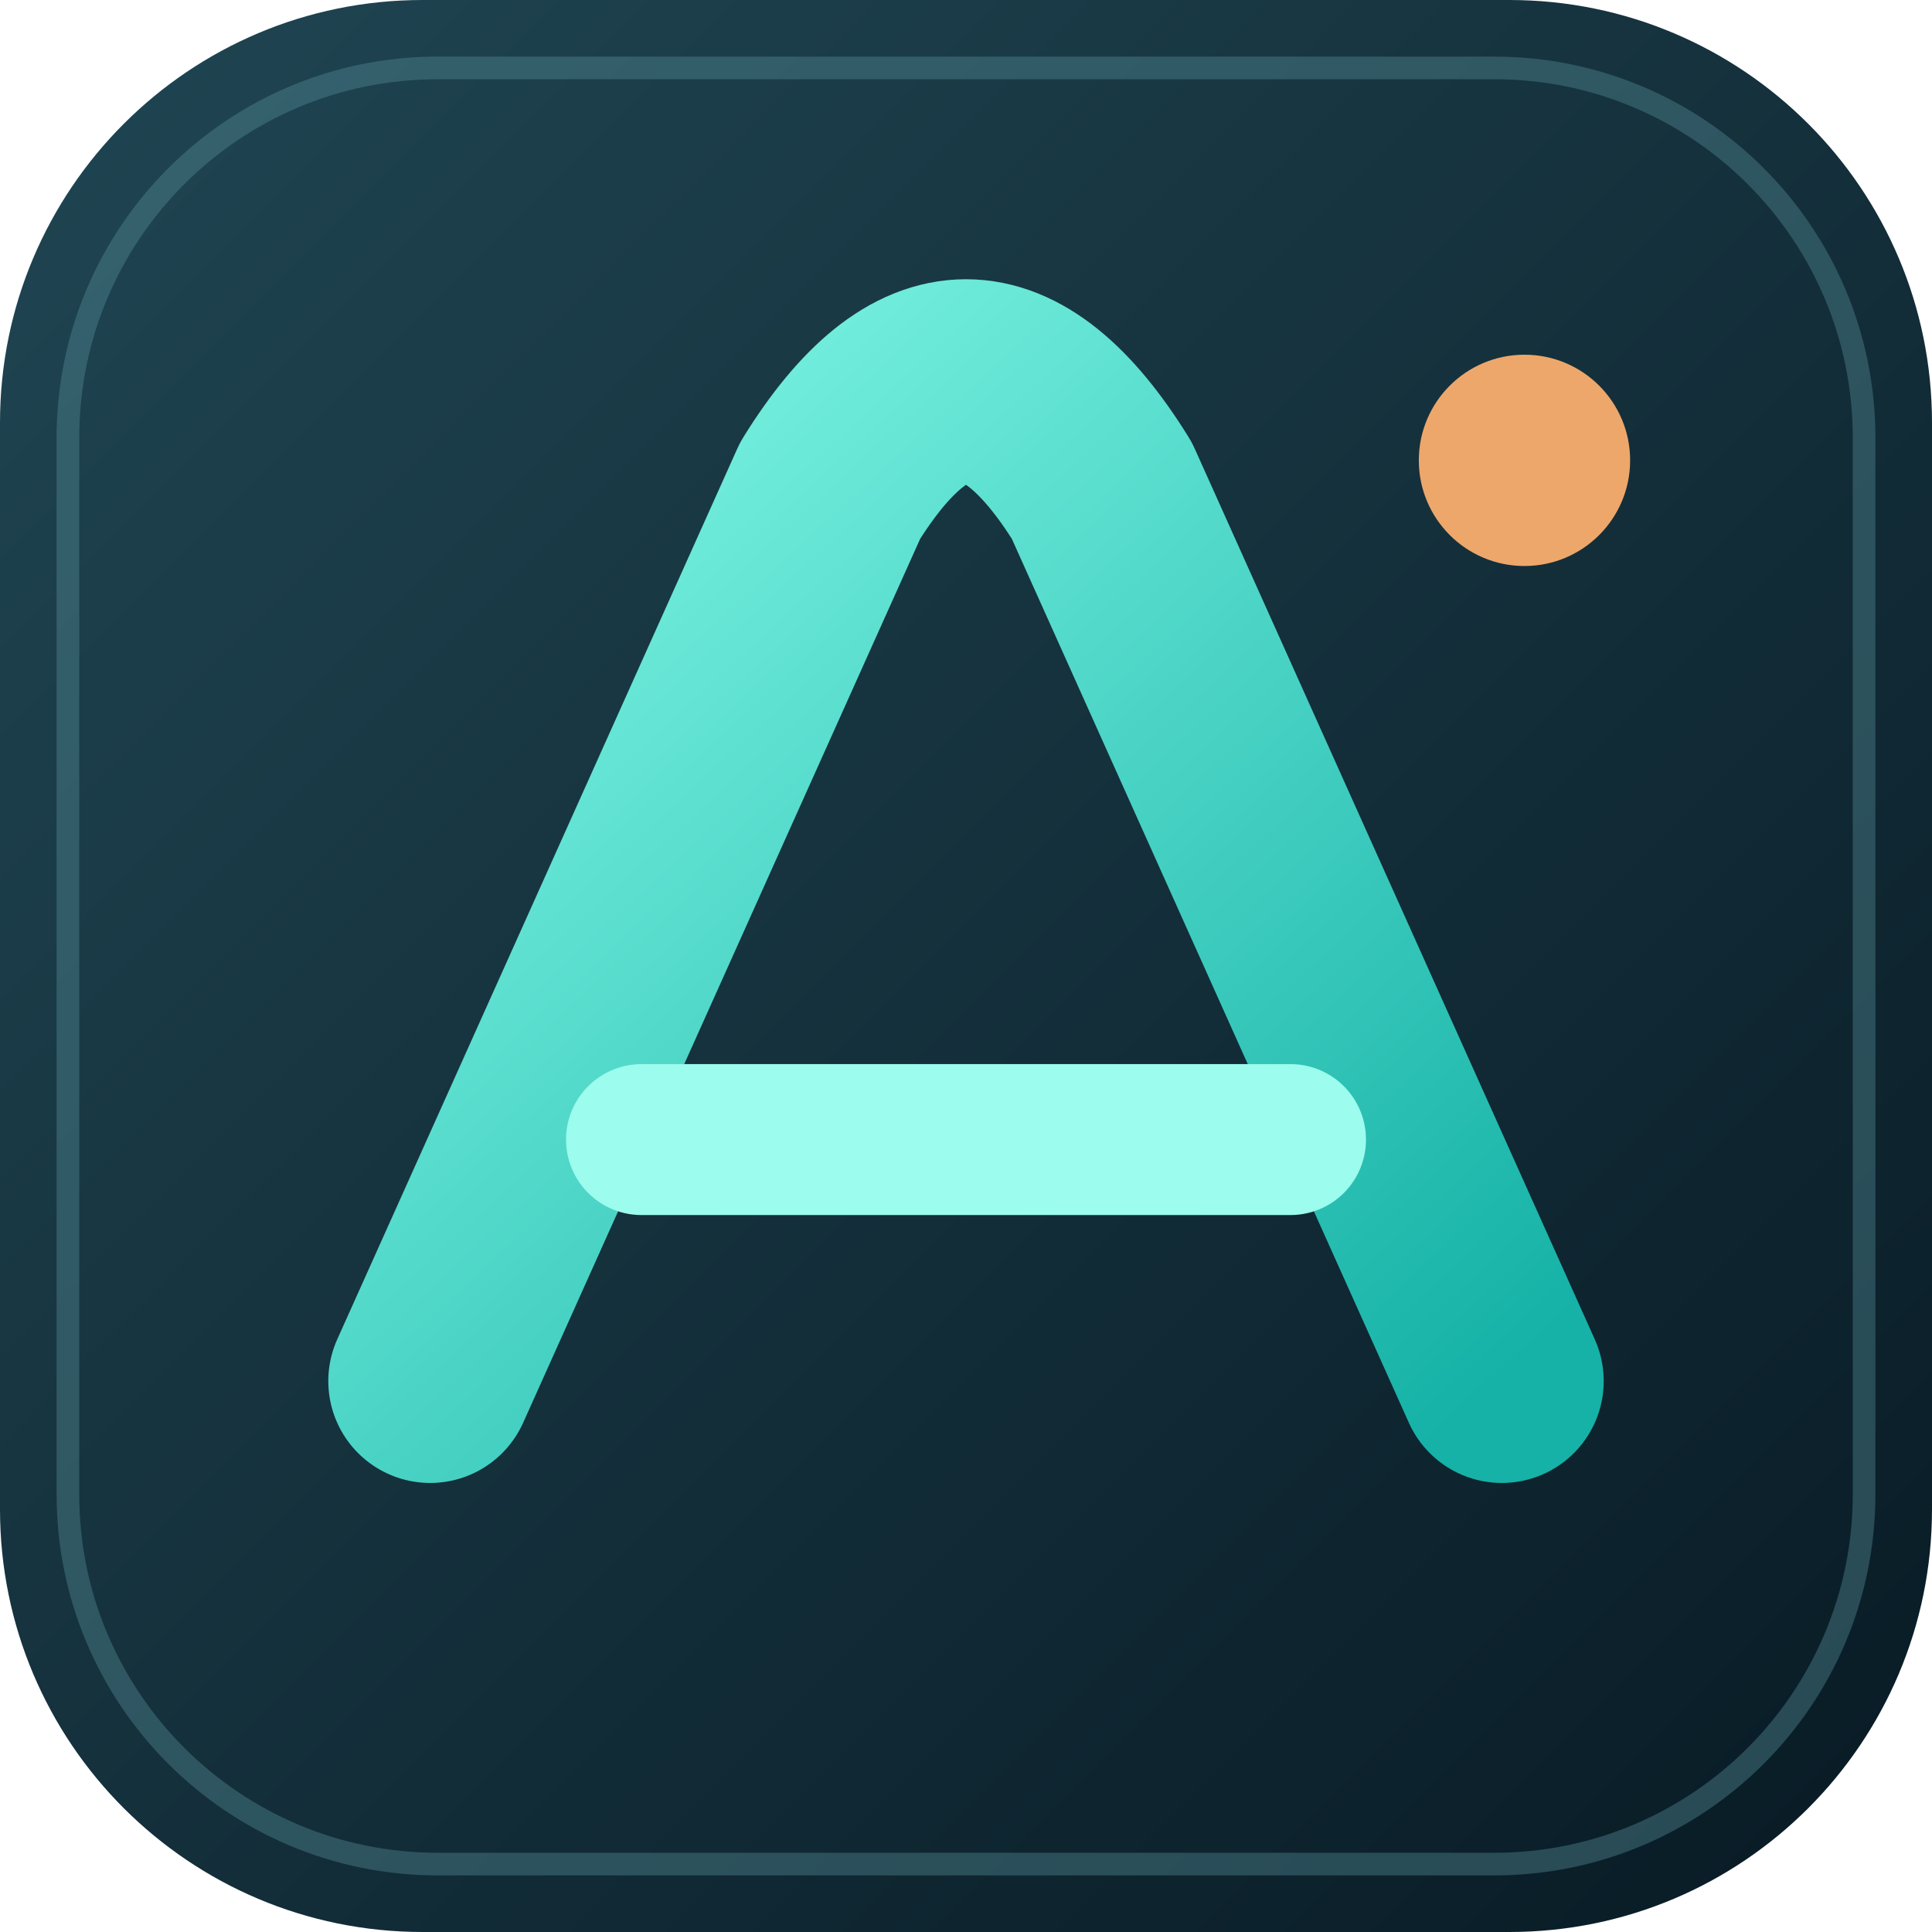
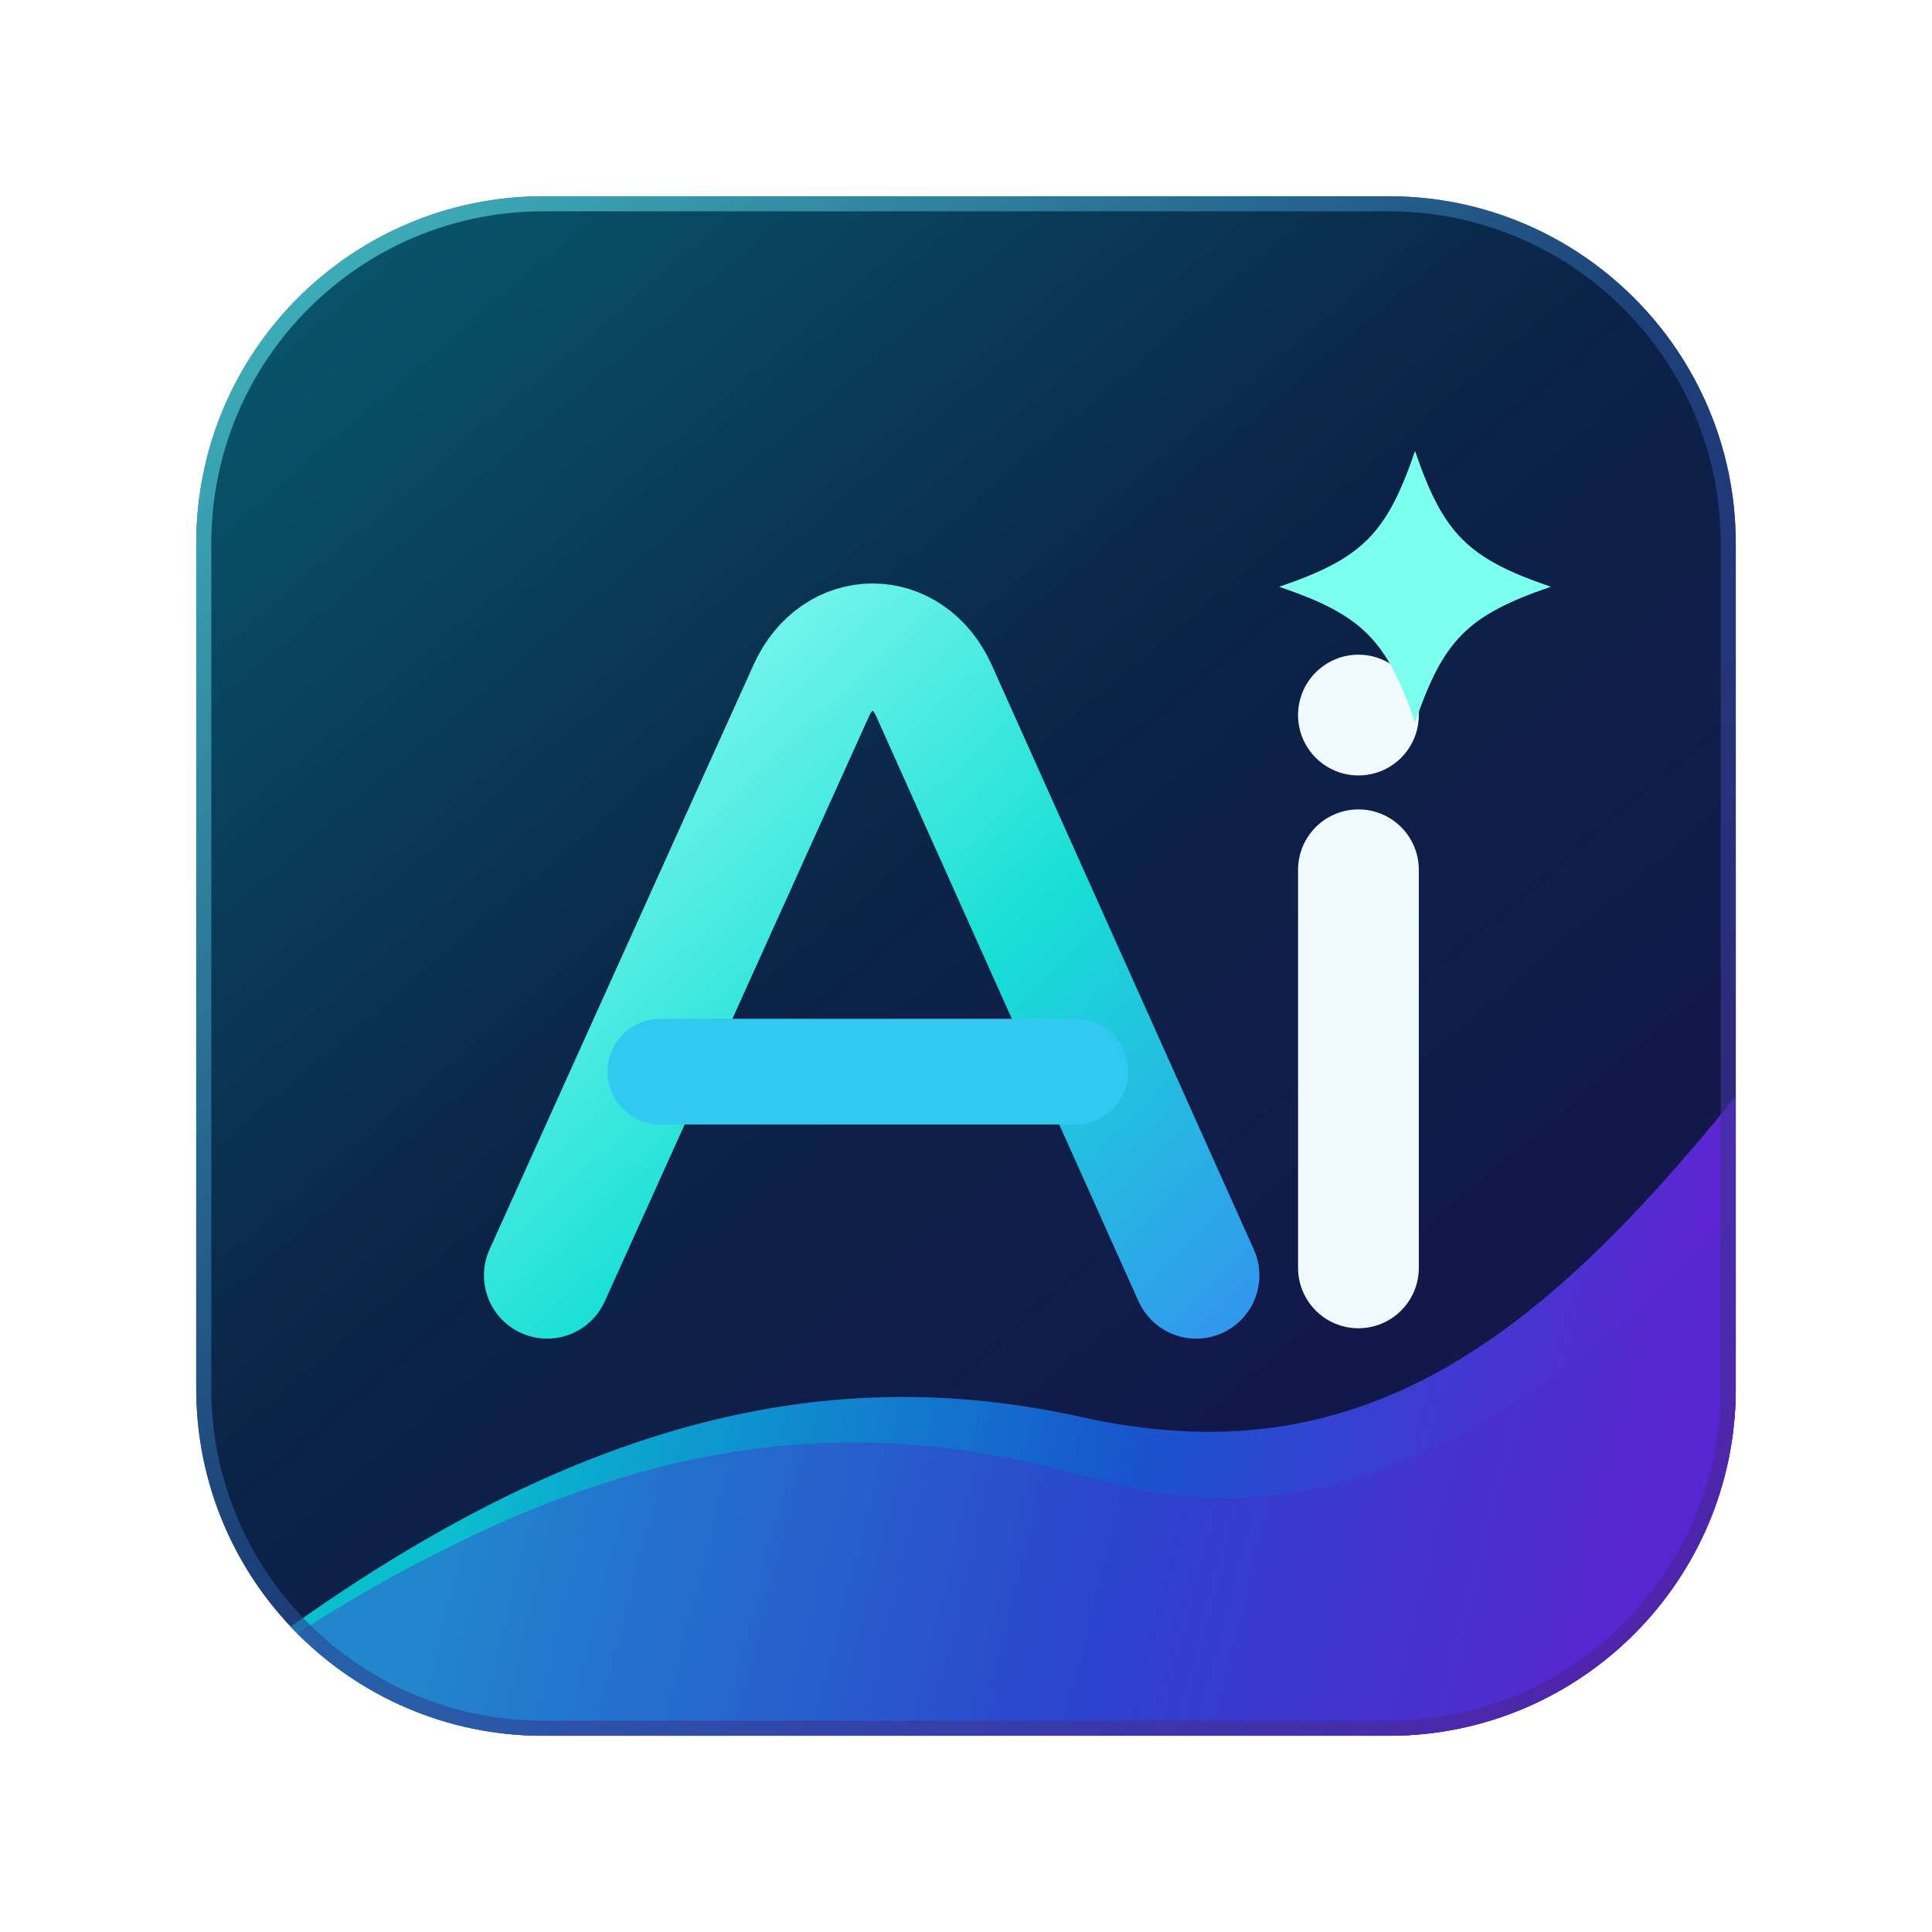
- <svg xmlns="http://www.w3.org/2000/svg" width="1024" height="1024" viewBox="0 0 256 256">
+ <svg xmlns="http://www.w3.org/2000/svg" width="1024" height="1024" viewBox="0 0 1024 1024">
  <defs>
-     <linearGradient id="bg" x1="0" y1="0" x2="1" y2="1">
-       <stop stop-color="#204653" />
-       <stop offset="1" stop-color="#081a24" />
+     <linearGradient id="bg" x1="130" y1="80" x2="880" y2="960" gradientUnits="userSpaceOnUse">
+       <stop stop-color="#075D70" />
+       <stop offset=".45" stop-color="#0B2346" />
+       <stop offset="1" stop-color="#18104E" />
    </linearGradient>
-     <linearGradient id="mark" x1="0" y1="0" x2="1" y2="1">
-       <stop stop-color="#81f7e5" />
-       <stop offset="1" stop-color="#16b2a7" />
+     <linearGradient id="a" x1="280" y1="300" x2="720" y2="760" gradientUnits="userSpaceOnUse">
+       <stop stop-color="#A2FFF5" />
+       <stop offset=".5" stop-color="#18DFD6" />
+       <stop offset="1" stop-color="#3B7CF5" />
    </linearGradient>
+     <linearGradient id="wave" x1="250" y1="760" x2="850" y2="910" gradientUnits="userSpaceOnUse">
+       <stop stop-color="#08C6D5" />
+       <stop offset=".55" stop-color="#1858D4" />
+       <stop offset="1" stop-color="#6424D9" />
+     </linearGradient>
+     <linearGradient id="edge" x1="150" y1="110" x2="850" y2="900" gradientUnits="userSpaceOnUse">
+       <stop stop-color="#5DE6E7" />
+       <stop offset=".5" stop-color="#244F93" />
+       <stop offset="1" stop-color="#4D2397" />
+     </linearGradient>
+     <clipPath id="clip">
+       <rect x="104" y="104" width="816" height="816" rx="184" />
+     </clipPath>
  </defs>
-   <rect width="256" height="256" rx="56" fill="url(#bg)" />
-   <rect x="9" y="9" width="238" height="238" rx="49" fill="none" stroke="#578e98" stroke-opacity=".4" stroke-width="3" />
-   <path d="M57 183 110 65q18-29 36 0l53 118" fill="none" stroke="url(#mark)" stroke-width="27" stroke-linecap="round" stroke-linejoin="round" />
-   <path d="M85 151h86" fill="none" stroke="#9cfced" stroke-width="20" stroke-linecap="round" />
-   <circle cx="202" cy="61" r="14" fill="#eda76b" />
+   <rect x="104" y="104" width="816" height="816" rx="184" fill="url(#bg)" />
+   <g clip-path="url(#clip)">
+     <path d="M104 900C292 750 437 721 573 751c147 33 242-40 347-170v339H104Z" fill="url(#wave)" opacity=".95" />
+     <path d="M104 902c205-147 341-157 477-118 116 33 217-17 339-140v276H104Z" fill="#4A2ACB" opacity=".38" />
+     <path d="M290 676 430 366c14-31 51-31 65 0l139 310" fill="none" stroke="url(#a)" stroke-width="67" stroke-linecap="round" stroke-linejoin="round" />
+     <path d="M350 568h220" fill="none" stroke="#32C9F0" stroke-width="56" stroke-linecap="round" />
+     <path d="M720 461v211" fill="none" stroke="#F1FBFF" stroke-width="64" stroke-linecap="round" />
+     <circle cx="720" cy="379" r="32" fill="#F1FBFF" />
+     <path d="M750 239c15 44 28 57 72 72-44 15-57 28-72 72-15-44-28-57-72-72 44-15 57-28 72-72Z" fill="#7DFFF0" />
+   </g>
+   <rect x="108" y="108" width="808" height="808" rx="180" fill="none" stroke="url(#edge)" stroke-width="8" opacity=".65" />
</svg>
